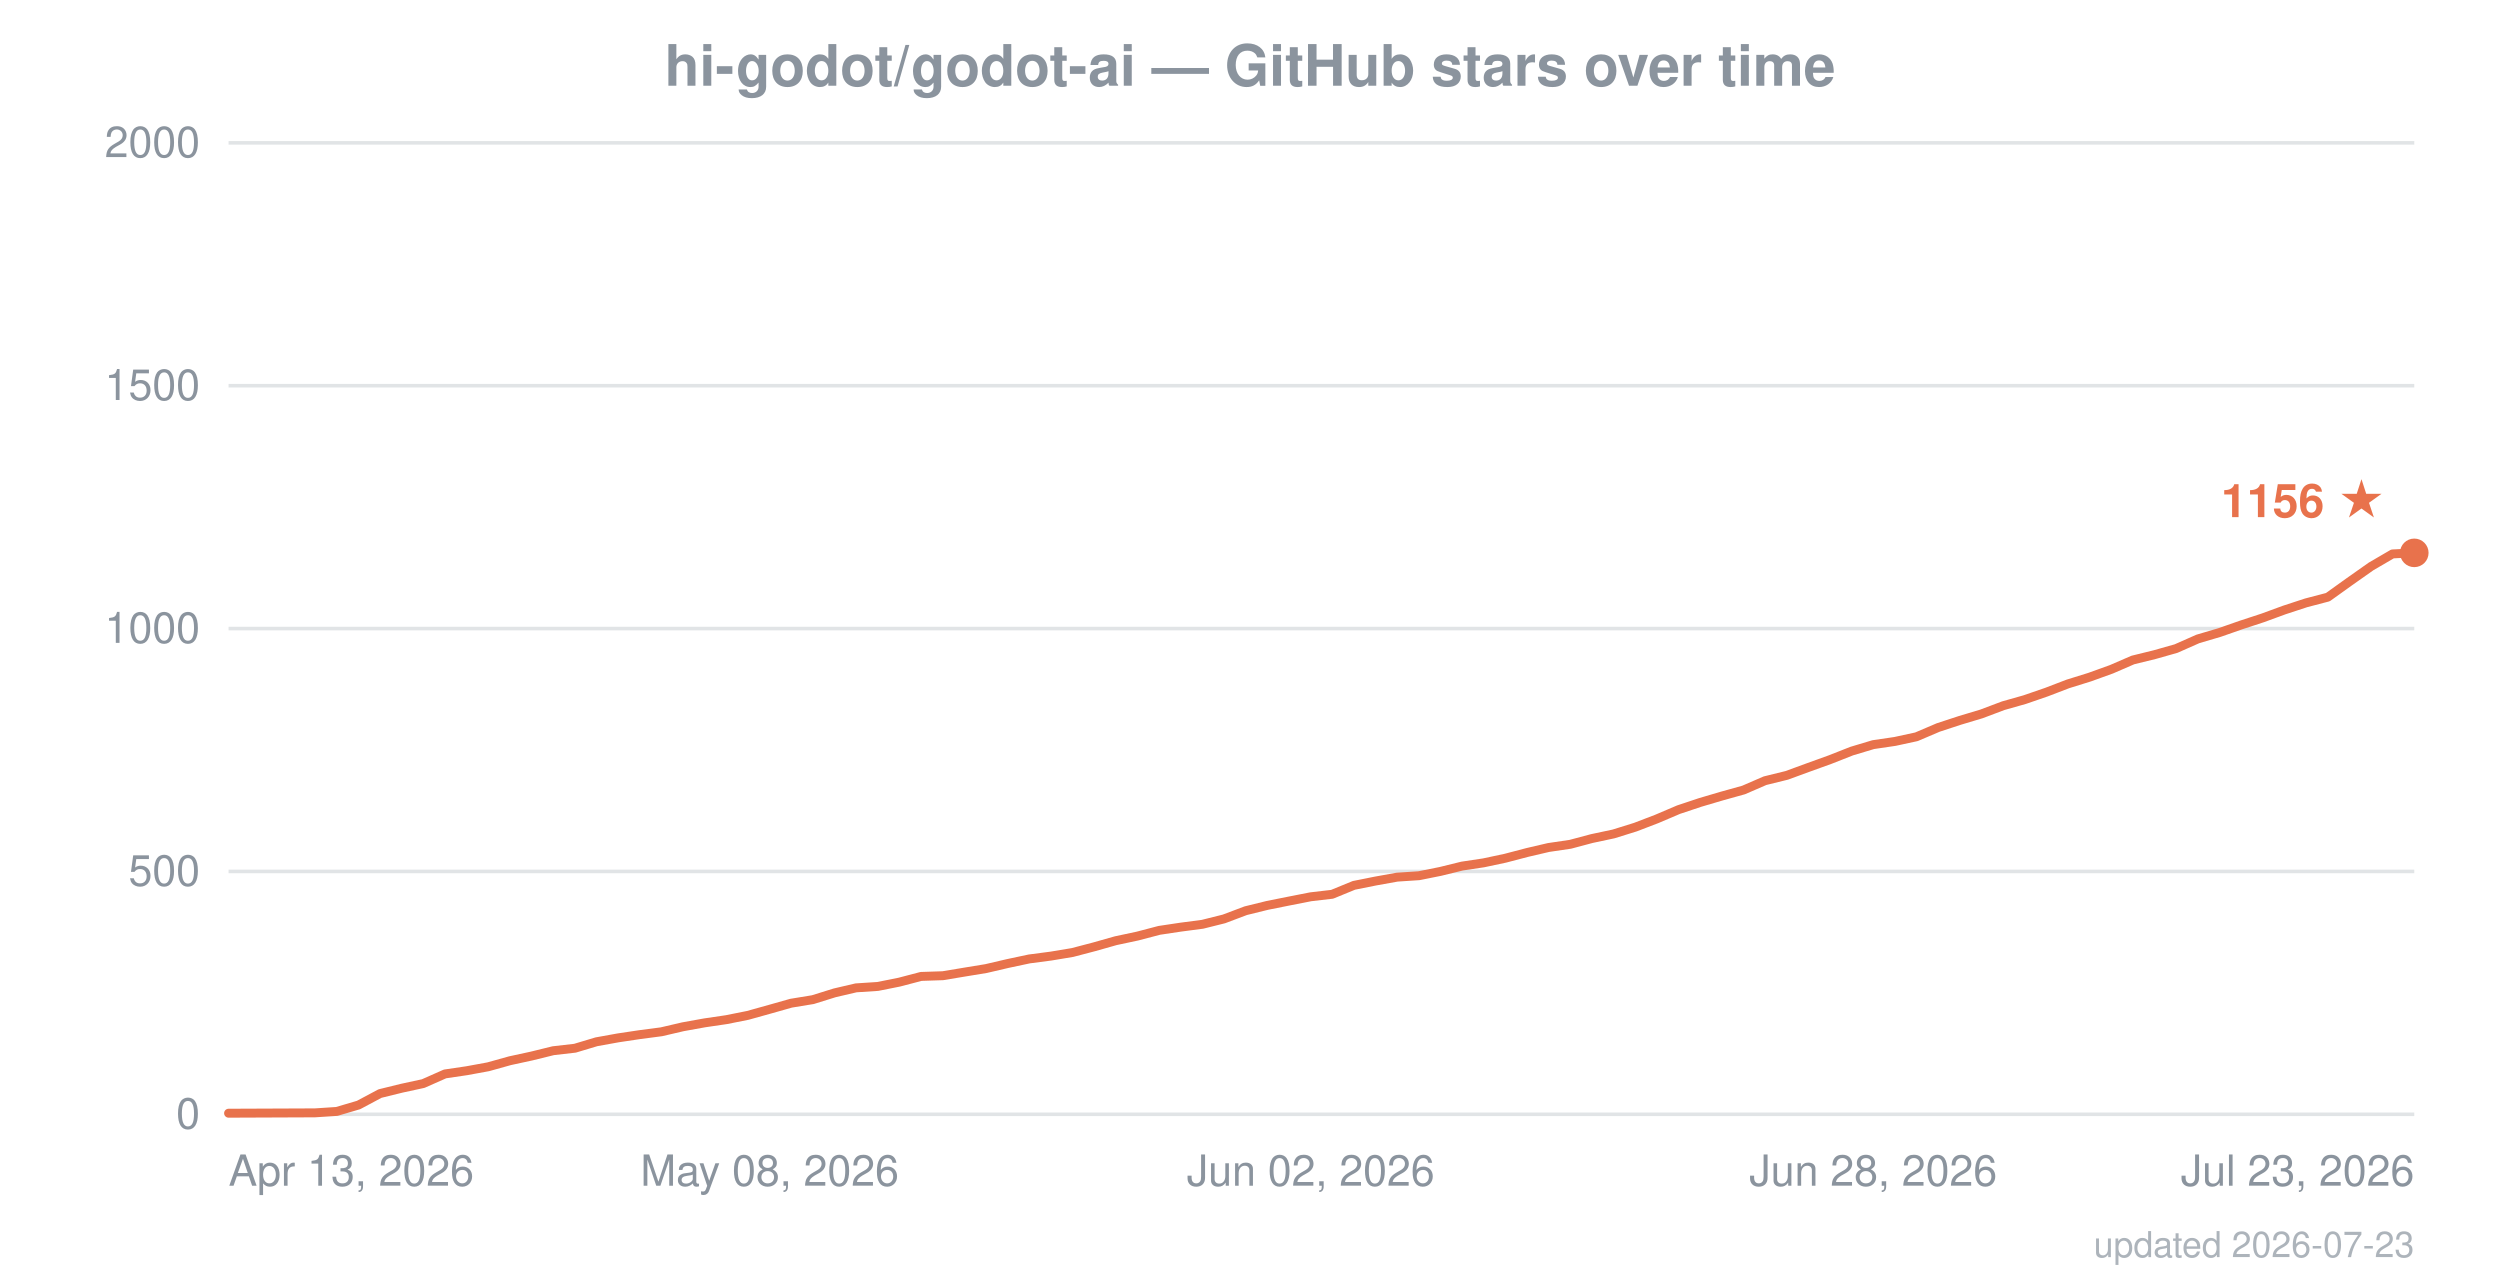
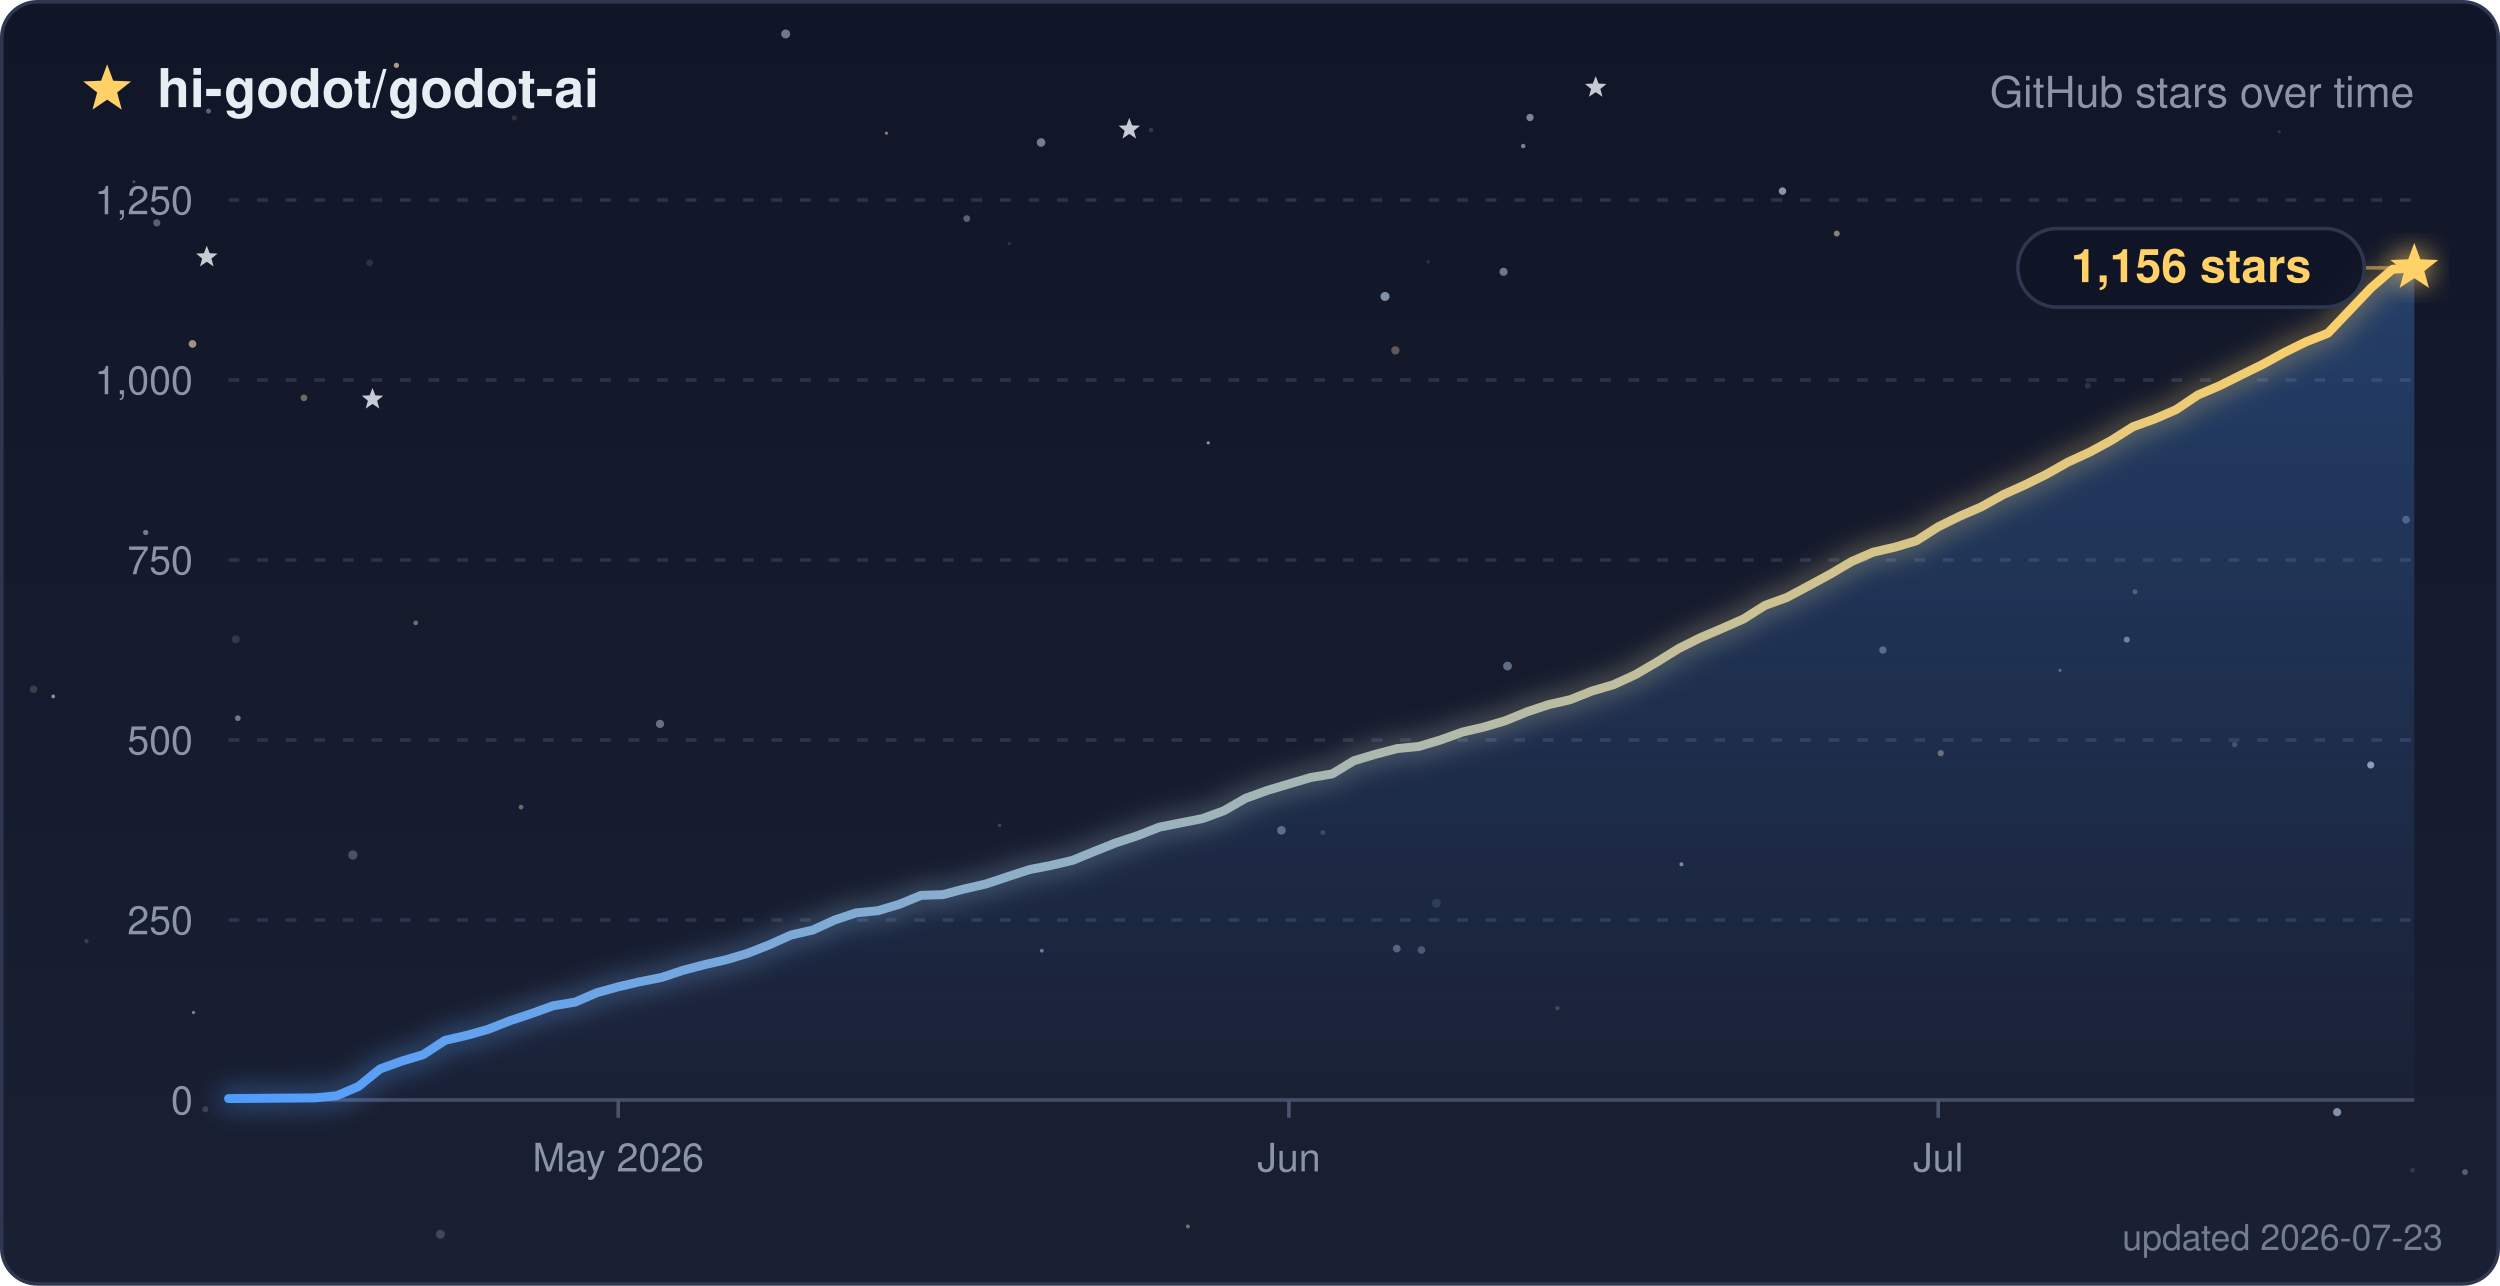
<svg xmlns="http://www.w3.org/2000/svg" width="700" height="360" viewBox="0 0 700 360" role="img" aria-label="Star history of hi-godot/godot-ai">
+   <defs>
+     <linearGradient id="cardGrad" x1="0" y1="0" x2="0" y2="1">
+       <stop offset="0" stop-color="#101527" />
+       <stop offset="1" stop-color="#1a2033" />
+     </linearGradient>
+     <linearGradient id="lineGrad" x1="0" y1="0" x2="1" y2="0">
+       <stop offset="0" stop-color="#4f9cff" />
+       <stop offset="1" stop-color="#ffd166" />
+     </linearGradient>
+     <linearGradient id="areaGrad" x1="0" y1="0" x2="0" y2="1">
+       <stop offset="0" stop-color="#4f9cff" stop-opacity="0.30" />
+       <stop offset="1" stop-color="#4f9cff" stop-opacity="0.02" />
+     </linearGradient>
+     <filter id="glow" x="-30%" y="-30%" width="160%" height="160%">
+       <feGaussianBlur stdDeviation="3.5" />
+     </filter>
+   </defs>
+   <rect x="0.5" y="0.5" width="699" height="359" rx="10" fill="url(#cardGrad)" stroke="#2e3650" />
+   <circle cx="322.3" cy="36.4" r="0.64" fill="#cfe1ff" opacity="0.17" />
+   <circle cx="248.2" cy="37.3" r="0.45" fill="#ffe9b8" opacity="0.5" />
+   <circle cx="543.4" cy="210.9" r="0.87" fill="#ffe9b8" opacity="0.39" />
+   <circle cx="24.2" cy="263.5" r="0.62" fill="#ffe9b8" opacity="0.16" />
+   <circle cx="14.9" cy="195.0" r="0.53" fill="#cfe1ff" opacity="0.59" />
+   <circle cx="43.9" cy="62.4" r="1.01" fill="#cfe1ff" opacity="0.36" />
+   <circle cx="428.4" cy="32.9" r="1.03" fill="#cfe1ff" opacity="0.54" />
+   <circle cx="54.2" cy="283.5" r="0.47" fill="#cfe1ff" opacity="0.51" />
+   <circle cx="470.8" cy="242.0" r="0.56" fill="#cfe1ff" opacity="0.55" />
+   <circle cx="426.5" cy="40.9" r="0.64" fill="#cfe1ff" opacity="0.52" />
+   <circle cx="690.2" cy="328.2" r="0.82" fill="#cfe1ff" opacity="0.33" />
+   <circle cx="57.5" cy="310.6" r="0.84" fill="#cfe1ff" opacity="0.18" />
+   <circle cx="370.4" cy="233.1" r="0.69" fill="#cfe1ff" opacity="0.18" />
+   <circle cx="402.2" cy="252.9" r="1.22" fill="#cfe1ff" opacity="0.12" />
+   <circle cx="387.8" cy="83.0" r="1.26" fill="#cfe1ff" opacity="0.59" />
+   <circle cx="422.1" cy="186.5" r="1.23" fill="#cfe1ff" opacity="0.41" />
+   <circle cx="144.0" cy="33.0" r="0.76" fill="#ffe9b8" opacity="0.13" />
+   <circle cx="675.5" cy="327.7" r="0.7" fill="#cfe1ff" opacity="0.13" />
+   <circle cx="66.6" cy="201.1" r="0.8" fill="#cfe1ff" opacity="0.48" />
+   <circle cx="399.9" cy="73.3" r="0.51" fill="#ffe9b8" opacity="0.12" />
+   <circle cx="398.0" cy="266.0" r="1.08" fill="#cfe1ff" opacity="0.28" />
+   <circle cx="499.1" cy="53.5" r="1.05" fill="#cfe1ff" opacity="0.62" />
+   <circle cx="279.9" cy="231.1" r="0.48" fill="#ffe9b8" opacity="0.21" />
+   <circle cx="98.8" cy="239.4" r="1.3" fill="#cfe1ff" opacity="0.27" />
+   <circle cx="184.8" cy="202.7" r="1.15" fill="#cfe1ff" opacity="0.43" />
+   <circle cx="37.5" cy="50.9" r="0.41" fill="#ffe9b8" opacity="0.28" />
+   <circle cx="584.6" cy="108.0" r="0.87" fill="#cfe1ff" opacity="0.13" />
+   <circle cx="625.7" cy="208.5" r="0.77" fill="#cfe1ff" opacity="0.23" />
+   <circle cx="53.9" cy="96.3" r="1.08" fill="#ffe9b8" opacity="0.59" />
+   <circle cx="270.7" cy="61.2" r="0.96" fill="#cfe1ff" opacity="0.36" />
+   <circle cx="358.8" cy="232.5" r="1.21" fill="#cfe1ff" opacity="0.39" />
+   <circle cx="390.7" cy="98.1" r="1.17" fill="#ffe9b8" opacity="0.31" />
+   <circle cx="116.4" cy="174.4" r="0.66" fill="#ffe9b8" opacity="0.41" />
+   <circle cx="332.6" cy="343.4" r="0.56" fill="#ffe9b8" opacity="0.4" />
+   <circle cx="391.1" cy="265.6" r="1.08" fill="#cfe1ff" opacity="0.34" />
+   <circle cx="291.7" cy="266.2" r="0.54" fill="#cfe1ff" opacity="0.47" />
+   <circle cx="111.0" cy="18.3" r="0.74" fill="#ffe9b8" opacity="0.64" />
+   <circle cx="40.8" cy="149.1" r="0.75" fill="#cfe1ff" opacity="0.49" />
+   <circle cx="436.1" cy="282.3" r="0.6" fill="#ffe9b8" opacity="0.19" />
+   <circle cx="58.4" cy="31.1" r="0.7" fill="#cfe1ff" opacity="0.38" />
+   <circle cx="597.8" cy="165.7" r="0.71" fill="#ffe9b8" opacity="0.28" />
+   <circle cx="673.7" cy="145.5" r="1.08" fill="#cfe1ff" opacity="0.31" />
+   <circle cx="576.8" cy="187.7" r="0.45" fill="#cfe1ff" opacity="0.37" />
+   <circle cx="527.2" cy="182.0" r="1.02" fill="#cfe1ff" opacity="0.37" />
+   <circle cx="638.2" cy="36.9" r="0.5" fill="#cfe1ff" opacity="0.14" />
+   <circle cx="123.3" cy="345.6" r="1.24" fill="#cfe1ff" opacity="0.21" />
+   <circle cx="220.0" cy="9.5" r="1.25" fill="#cfe1ff" opacity="0.49" />
+   <circle cx="282.6" cy="68.2" r="0.47" fill="#cfe1ff" opacity="0.14" />
+   <circle cx="663.8" cy="214.2" r="1.0" fill="#cfe1ff" opacity="0.66" />
+   <circle cx="103.5" cy="73.6" r="0.98" fill="#cfe1ff" opacity="0.13" />
+   <circle cx="514.3" cy="65.4" r="0.83" fill="#ffe9b8" opacity="0.51" />
+   <circle cx="66.0" cy="179.0" r="1.13" fill="#cfe1ff" opacity="0.15" />
+   <circle cx="421.0" cy="76.1" r="1.14" fill="#cfe1ff" opacity="0.48" />
+   <circle cx="338.3" cy="124.0" r="0.45" fill="#cfe1ff" opacity="0.61" />
+   <circle cx="595.5" cy="179.1" r="0.85" fill="#cfe1ff" opacity="0.5" />
+   <circle cx="654.4" cy="311.4" r="1.14" fill="#cfe1ff" opacity="0.58" />
+   <circle cx="9.4" cy="193.0" r="1.06" fill="#ffe9b8" opacity="0.17" />
+   <circle cx="145.9" cy="226.0" r="0.66" fill="#ffe9b8" opacity="0.39" />
+   <circle cx="291.5" cy="39.9" r="1.2" fill="#cfe1ff" opacity="0.51" />
+   <circle cx="85.1" cy="111.4" r="0.94" fill="#ffe9b8" opacity="0.39" />
+   <path d="M57.9,68.8 L57.1,70.9 L54.9,71.0 L56.6,72.4 L56.0,74.6 L57.9,73.3 L59.8,74.6 L59.2,72.4 L60.9,71.0 L58.7,70.9 Z" fill="#f4f8ff" opacity="0.8">
+     <animate attributeName="opacity" values="0.8;0.2;0.8" dur="3.4s" begin="0.0s" repeatCount="indefinite" />
+   </path>
+   <path d="M104.3,108.6 L103.5,110.7 L101.3,110.8 L103.0,112.2 L102.4,114.4 L104.3,113.1 L106.2,114.4 L105.6,112.2 L107.3,110.8 L105.1,110.7 Z" fill="#f4f8ff" opacity="0.8">
+     <animate attributeName="opacity" values="0.8;0.2;0.8" dur="4.5s" begin="0.9s" repeatCount="indefinite" />
+   </path>
+   <path d="M316.2,33.0 L315.4,35.1 L313.2,35.2 L314.9,36.6 L314.3,38.8 L316.2,37.5 L318.1,38.8 L317.5,36.6 L319.2,35.2 L317.0,35.1 Z" fill="#f4f8ff" opacity="0.8">
+     <animate attributeName="opacity" values="0.8;0.2;0.8" dur="5.6s" begin="1.8s" repeatCount="indefinite" />
+   </path>
+   <path d="M446.8,21.3 L446.0,23.4 L443.8,23.5 L445.5,24.9 L444.9,27.1 L446.8,25.8 L448.7,27.1 L448.1,24.9 L449.8,23.5 L447.6,23.4 Z" fill="#f4f8ff" opacity="0.8">
+     <animate attributeName="opacity" values="0.8;0.2;0.8" dur="6.7s" begin="2.7s" repeatCount="indefinite" />
+   </path>
  <g font-family="-apple-system, BlinkMacSystemFont, 'Segoe UI', Helvetica, Arial, sans-serif">
-     <text x="350.0" y="24" text-anchor="middle" font-size="16" font-weight="600" fill="#8b949e">hi-godot/godot-ai — GitHub stars over time</text>
-     <line x1="64" y1="312.0" x2="676" y2="312.0" stroke="#8b949e" stroke-opacity="0.25" stroke-width="1" />
-     <text x="56" y="316.0" text-anchor="end" font-size="12" fill="#8b949e">0</text>
-     <line x1="64" y1="244.0" x2="676" y2="244.0" stroke="#8b949e" stroke-opacity="0.25" stroke-width="1" />
-     <text x="56" y="248.0" text-anchor="end" font-size="12" fill="#8b949e">500</text>
-     <line x1="64" y1="176.0" x2="676" y2="176.0" stroke="#8b949e" stroke-opacity="0.25" stroke-width="1" />
-     <text x="56" y="180.0" text-anchor="end" font-size="12" fill="#8b949e">1000</text>
-     <line x1="64" y1="108.0" x2="676" y2="108.0" stroke="#8b949e" stroke-opacity="0.25" stroke-width="1" />
-     <text x="56" y="112.0" text-anchor="end" font-size="12" fill="#8b949e">1500</text>
-     <line x1="64" y1="40.0" x2="676" y2="40.0" stroke="#8b949e" stroke-opacity="0.25" stroke-width="1" />
-     <text x="56" y="44.0" text-anchor="end" font-size="12" fill="#8b949e">2000</text>
-     <text x="64.0" y="332" text-anchor="start" font-size="12" fill="#8b949e">Apr 13, 2026</text>
-     <text x="215.5" y="332" text-anchor="middle" font-size="12" fill="#8b949e">May 08, 2026</text>
-     <text x="367.0" y="332" text-anchor="middle" font-size="12" fill="#8b949e">Jun 02, 2026</text>
-     <text x="524.5" y="332" text-anchor="middle" font-size="12" fill="#8b949e">Jun 28, 2026</text>
-     <text x="676.0" y="332" text-anchor="end" font-size="12" fill="#8b949e">Jul 23, 2026</text>
-     <polyline points="64.0,311.7 88.2,311.6 94.3,311.2 100.4,309.4 106.4,306.2 112.5,304.7 118.5,303.4 124.6,300.7 130.7,299.8 136.7,298.7 142.8,297.0 148.8,295.7 154.9,294.2 161.0,293.5 167.0,291.7 173.1,290.6 179.1,289.7 185.2,288.9 191.2,287.5 197.3,286.4 203.4,285.5 209.4,284.3 215.5,282.6 221.5,280.9 227.6,279.9 233.7,278.0 239.7,276.6 245.8,276.2 251.8,275.0 257.9,273.4 264.0,273.2 270.0,272.2 276.1,271.2 282.1,269.8 288.2,268.5 294.3,267.7 300.3,266.7 306.4,265.1 312.4,263.4 318.5,262.1 324.6,260.5 330.6,259.6 336.7,258.8 342.7,257.3 348.8,255.0 354.9,253.5 360.9,252.3 367.0,251.1 373.0,250.4 379.1,247.9 385.1,246.7 391.2,245.6 397.3,245.2 403.3,244.0 409.4,242.5 415.4,241.6 421.5,240.3 427.6,238.7 433.6,237.3 439.7,236.4 445.7,234.8 451.8,233.5 457.9,231.6 463.9,229.3 470.0,226.7 476.0,224.7 482.1,222.9 488.2,221.2 494.2,218.6 500.3,217.1 506.3,214.9 512.4,212.7 518.5,210.3 524.5,208.5 530.6,207.6 536.6,206.3 542.7,203.7 548.8,201.7 554.8,199.9 560.9,197.6 566.9,195.9 573.0,193.8 579.0,191.5 585.1,189.6 591.2,187.4 597.2,184.8 603.3,183.3 609.3,181.6 615.4,178.9 621.5,177.1 627.5,175.0 633.6,173.0 639.6,170.8 645.7,168.8 651.8,167.2 657.8,162.9 663.9,158.6 669.9,155.1 676.0,154.8" fill="none" stroke="#e8724c" stroke-width="2.5" stroke-linejoin="round" stroke-linecap="round" />
-     <circle cx="676.0" cy="154.8" r="4" fill="#e8724c" />
-     <text x="668.0" y="144.8" text-anchor="end" font-size="13" font-weight="600" fill="#e8724c">1156 ★</text>
-     <text x="676" y="352" text-anchor="end" font-size="10" fill="#8b949e" fill-opacity="0.7">updated 2026-07-23</text>
+     <path d="M30.0,18.0 L28.3,22.6 L23.3,22.8 L27.2,25.9 L25.9,30.7 L30.0,27.9 L34.1,30.7 L32.8,25.9 L36.7,22.8 L31.7,22.6 Z" fill="#ffd166" />
+     <text x="44" y="30" font-size="15" font-weight="600" fill="#e6edf3">hi-godot/godot-ai</text>
+     <text x="676" y="30" text-anchor="end" font-size="12" fill="#8b95a7">GitHub stars over time</text>
+     <line x1="64" y1="308.0" x2="676" y2="308.0" stroke="#4a5470" stroke-opacity="0.9" stroke-width="1" />
+     <text x="54" y="312.0" text-anchor="end" font-size="11" fill="#8b95a7">0</text>
+     <line x1="64" y1="257.6" x2="676" y2="257.6" stroke="#4a5470" stroke-opacity="0.45" stroke-width="1" stroke-dasharray="3 5" />
+     <text x="54" y="261.6" text-anchor="end" font-size="11" fill="#8b95a7">250</text>
+     <line x1="64" y1="207.2" x2="676" y2="207.2" stroke="#4a5470" stroke-opacity="0.45" stroke-width="1" stroke-dasharray="3 5" />
+     <text x="54" y="211.2" text-anchor="end" font-size="11" fill="#8b95a7">500</text>
+     <line x1="64" y1="156.8" x2="676" y2="156.8" stroke="#4a5470" stroke-opacity="0.45" stroke-width="1" stroke-dasharray="3 5" />
+     <text x="54" y="160.8" text-anchor="end" font-size="11" fill="#8b95a7">750</text>
+     <line x1="64" y1="106.4" x2="676" y2="106.4" stroke="#4a5470" stroke-opacity="0.45" stroke-width="1" stroke-dasharray="3 5" />
+     <text x="54" y="110.4" text-anchor="end" font-size="11" fill="#8b95a7">1,000</text>
+     <line x1="64" y1="56.0" x2="676" y2="56.0" stroke="#4a5470" stroke-opacity="0.45" stroke-width="1" stroke-dasharray="3 5" />
+     <text x="54" y="60.0" text-anchor="end" font-size="11" fill="#8b95a7">1,250</text>
+     <line x1="173.1" y1="308.0" x2="173.1" y2="313.0" stroke="#4a5470" stroke-width="1" />
+     <text x="173.1" y="328.0" text-anchor="middle" font-size="11" fill="#8b95a7">May 2026</text>
+     <line x1="360.9" y1="308.0" x2="360.9" y2="313.0" stroke="#4a5470" stroke-width="1" />
+     <text x="360.9" y="328.0" text-anchor="middle" font-size="11" fill="#8b95a7">Jun</text>
+     <line x1="542.7" y1="308.0" x2="542.7" y2="313.0" stroke="#4a5470" stroke-width="1" />
+     <text x="542.7" y="328.0" text-anchor="middle" font-size="11" fill="#8b95a7">Jul</text>
+     <polygon points="64.0,308.0 64.0,307.6 88.2,307.4 94.3,306.8 100.4,304.2 106.4,299.3 112.5,297.1 118.5,295.3 124.6,291.3 130.7,289.9 136.7,288.2 142.8,285.8 148.8,283.8 154.9,281.6 161.0,280.6 167.0,278.0 173.1,276.3 179.1,274.9 185.2,273.7 191.2,271.7 197.3,270.1 203.4,268.7 209.4,266.9 215.5,264.5 221.5,261.8 227.6,260.4 233.7,257.6 239.7,255.6 245.8,255.0 251.8,253.2 257.9,250.7 264.0,250.5 270.0,248.9 276.1,247.5 282.1,245.5 288.2,243.5 294.3,242.3 300.3,240.9 306.4,238.4 312.4,236.0 318.5,234.0 324.6,231.6 330.6,230.4 336.7,229.2 342.7,227.0 348.8,223.5 354.9,221.3 360.9,219.5 367.0,217.7 373.0,216.7 379.1,213.0 385.1,211.2 391.2,209.6 397.3,209.0 403.3,207.2 409.4,205.0 415.4,203.6 421.5,201.8 427.6,199.3 433.6,197.3 439.7,195.9 445.7,193.5 451.8,191.7 457.9,188.9 463.9,185.4 470.0,181.6 476.0,178.6 482.1,176.0 488.2,173.3 494.2,169.5 500.3,167.3 506.3,164.1 512.4,160.8 518.5,157.2 524.5,154.6 530.6,153.2 536.6,151.4 542.7,147.5 548.8,144.5 554.8,141.9 560.9,138.5 566.9,135.8 573.0,132.8 579.0,129.4 585.1,126.6 591.2,123.3 597.2,119.5 603.3,117.3 609.3,114.7 615.4,110.6 621.5,108.0 627.5,105.0 633.6,102.0 639.6,98.7 645.7,95.7 651.8,93.3 657.8,87.0 663.9,80.6 669.9,75.4 676.0,75.0 676.0,308.0" fill="url(#areaGrad)" />
+     <polyline points="64.0,307.6 88.2,307.4 94.3,306.8 100.4,304.2 106.4,299.3 112.5,297.1 118.5,295.3 124.6,291.3 130.7,289.9 136.7,288.2 142.8,285.8 148.8,283.8 154.9,281.6 161.0,280.6 167.0,278.0 173.1,276.3 179.1,274.9 185.2,273.7 191.2,271.7 197.3,270.1 203.4,268.7 209.4,266.9 215.5,264.5 221.5,261.8 227.6,260.4 233.7,257.6 239.7,255.6 245.8,255.0 251.8,253.2 257.9,250.7 264.0,250.5 270.0,248.9 276.1,247.5 282.1,245.5 288.2,243.5 294.3,242.3 300.3,240.9 306.4,238.4 312.4,236.0 318.5,234.0 324.6,231.6 330.6,230.4 336.7,229.2 342.7,227.0 348.8,223.5 354.9,221.3 360.9,219.5 367.0,217.7 373.0,216.7 379.1,213.0 385.1,211.2 391.2,209.6 397.3,209.0 403.3,207.2 409.4,205.0 415.4,203.6 421.5,201.8 427.6,199.3 433.6,197.3 439.7,195.9 445.7,193.5 451.8,191.7 457.9,188.9 463.9,185.4 470.0,181.6 476.0,178.6 482.1,176.0 488.2,173.3 494.2,169.5 500.3,167.3 506.3,164.1 512.4,160.8 518.5,157.2 524.5,154.6 530.6,153.2 536.6,151.4 542.7,147.5 548.8,144.5 554.8,141.9 560.9,138.5 566.9,135.8 573.0,132.8 579.0,129.4 585.1,126.6 591.2,123.3 597.2,119.5 603.3,117.3 609.3,114.7 615.4,110.6 621.5,108.0 627.5,105.0 633.6,102.0 639.6,98.7 645.7,95.7 651.8,93.3 657.8,87.0 663.9,80.6 669.9,75.4 676.0,75.0" fill="none" stroke="url(#lineGrad)" stroke-width="6" stroke-opacity="0.35" stroke-linejoin="round" stroke-linecap="round" filter="url(#glow)" />
+     <polyline points="64.0,307.6 88.2,307.4 94.3,306.8 100.4,304.2 106.4,299.3 112.5,297.1 118.5,295.3 124.6,291.3 130.7,289.9 136.7,288.2 142.8,285.8 148.8,283.8 154.9,281.6 161.0,280.6 167.0,278.0 173.1,276.3 179.1,274.9 185.2,273.7 191.2,271.7 197.3,270.1 203.4,268.7 209.4,266.9 215.5,264.5 221.5,261.8 227.6,260.4 233.7,257.6 239.7,255.6 245.8,255.0 251.8,253.2 257.9,250.7 264.0,250.5 270.0,248.9 276.1,247.5 282.1,245.5 288.2,243.5 294.3,242.3 300.3,240.9 306.4,238.4 312.4,236.0 318.5,234.0 324.6,231.6 330.6,230.4 336.7,229.2 342.7,227.0 348.8,223.5 354.9,221.3 360.9,219.5 367.0,217.7 373.0,216.7 379.1,213.0 385.1,211.2 391.2,209.6 397.3,209.0 403.3,207.2 409.4,205.0 415.4,203.6 421.5,201.8 427.6,199.3 433.6,197.3 439.7,195.9 445.7,193.5 451.8,191.7 457.9,188.9 463.9,185.4 470.0,181.6 476.0,178.6 482.1,176.0 488.2,173.3 494.2,169.5 500.3,167.3 506.3,164.1 512.4,160.8 518.5,157.2 524.5,154.6 530.6,153.2 536.6,151.4 542.7,147.5 548.8,144.5 554.8,141.9 560.9,138.5 566.9,135.8 573.0,132.8 579.0,129.4 585.1,126.6 591.2,123.3 597.2,119.5 603.3,117.3 609.3,114.7 615.4,110.6 621.5,108.0 627.5,105.0 633.6,102.0 639.6,98.7 645.7,95.7 651.8,93.3 657.8,87.0 663.9,80.6 669.9,75.4 676.0,75.0" fill="none" stroke="url(#lineGrad)" stroke-width="2.5" stroke-linejoin="round" stroke-linecap="round" />
+     <line x1="662.0" y1="75.0" x2="676.0" y2="75.0" stroke="#ffd166" stroke-opacity="0.5" stroke-width="1" />
+     <rect x="565.0" y="64.0" width="97" height="22" rx="11" fill="#101527" fill-opacity="0.92" stroke="#2e3650" />
+     <text x="613.5" y="79.0" text-anchor="middle" font-size="13" font-weight="600" fill="#ffd166">1,156 stars</text>
+     <circle cx="676.0" cy="75.0" r="6" fill="#ffd166" opacity="0.4" filter="url(#glow)" />
+     <path d="M676.0,68.0 L674.3,72.6 L669.3,72.8 L673.2,75.9 L671.9,80.6 L676.0,77.9 L680.1,80.6 L678.8,75.9 L682.7,72.8 L677.7,72.6 Z" fill="#ffd166" />
+     <text x="684" y="350" text-anchor="end" font-size="10" fill="#8b95a7" fill-opacity="0.8">updated 2026-07-23</text>
  </g>
</svg>
